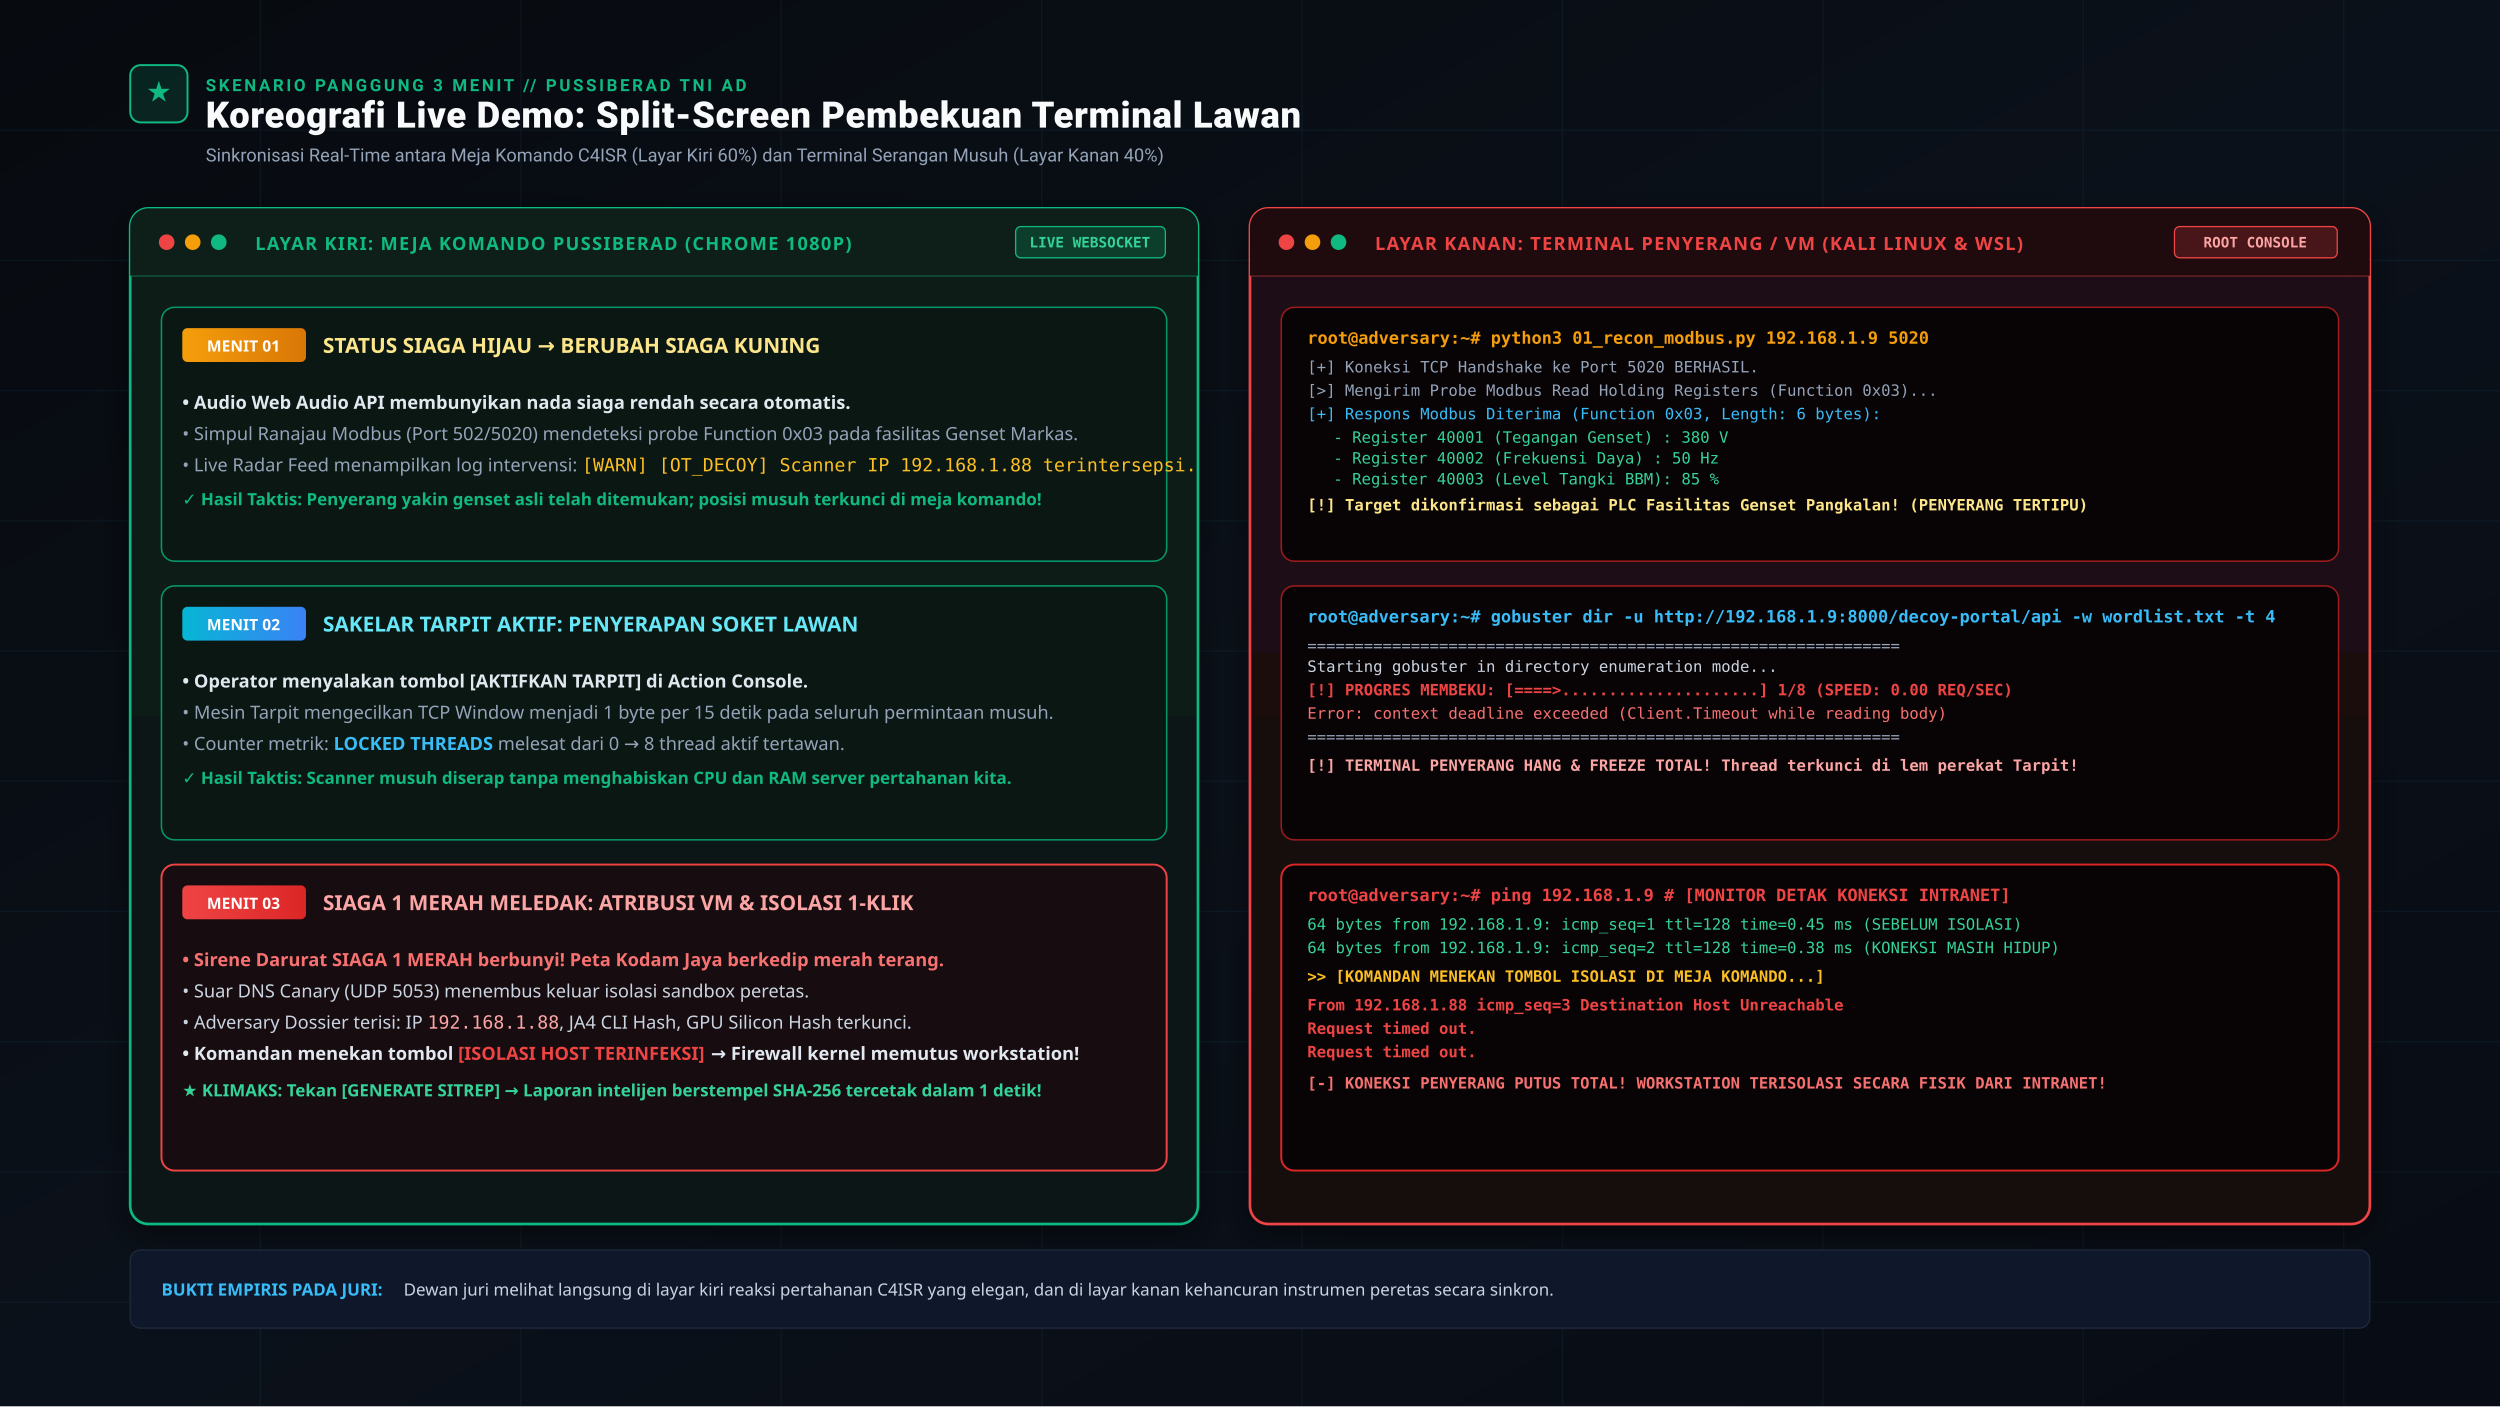
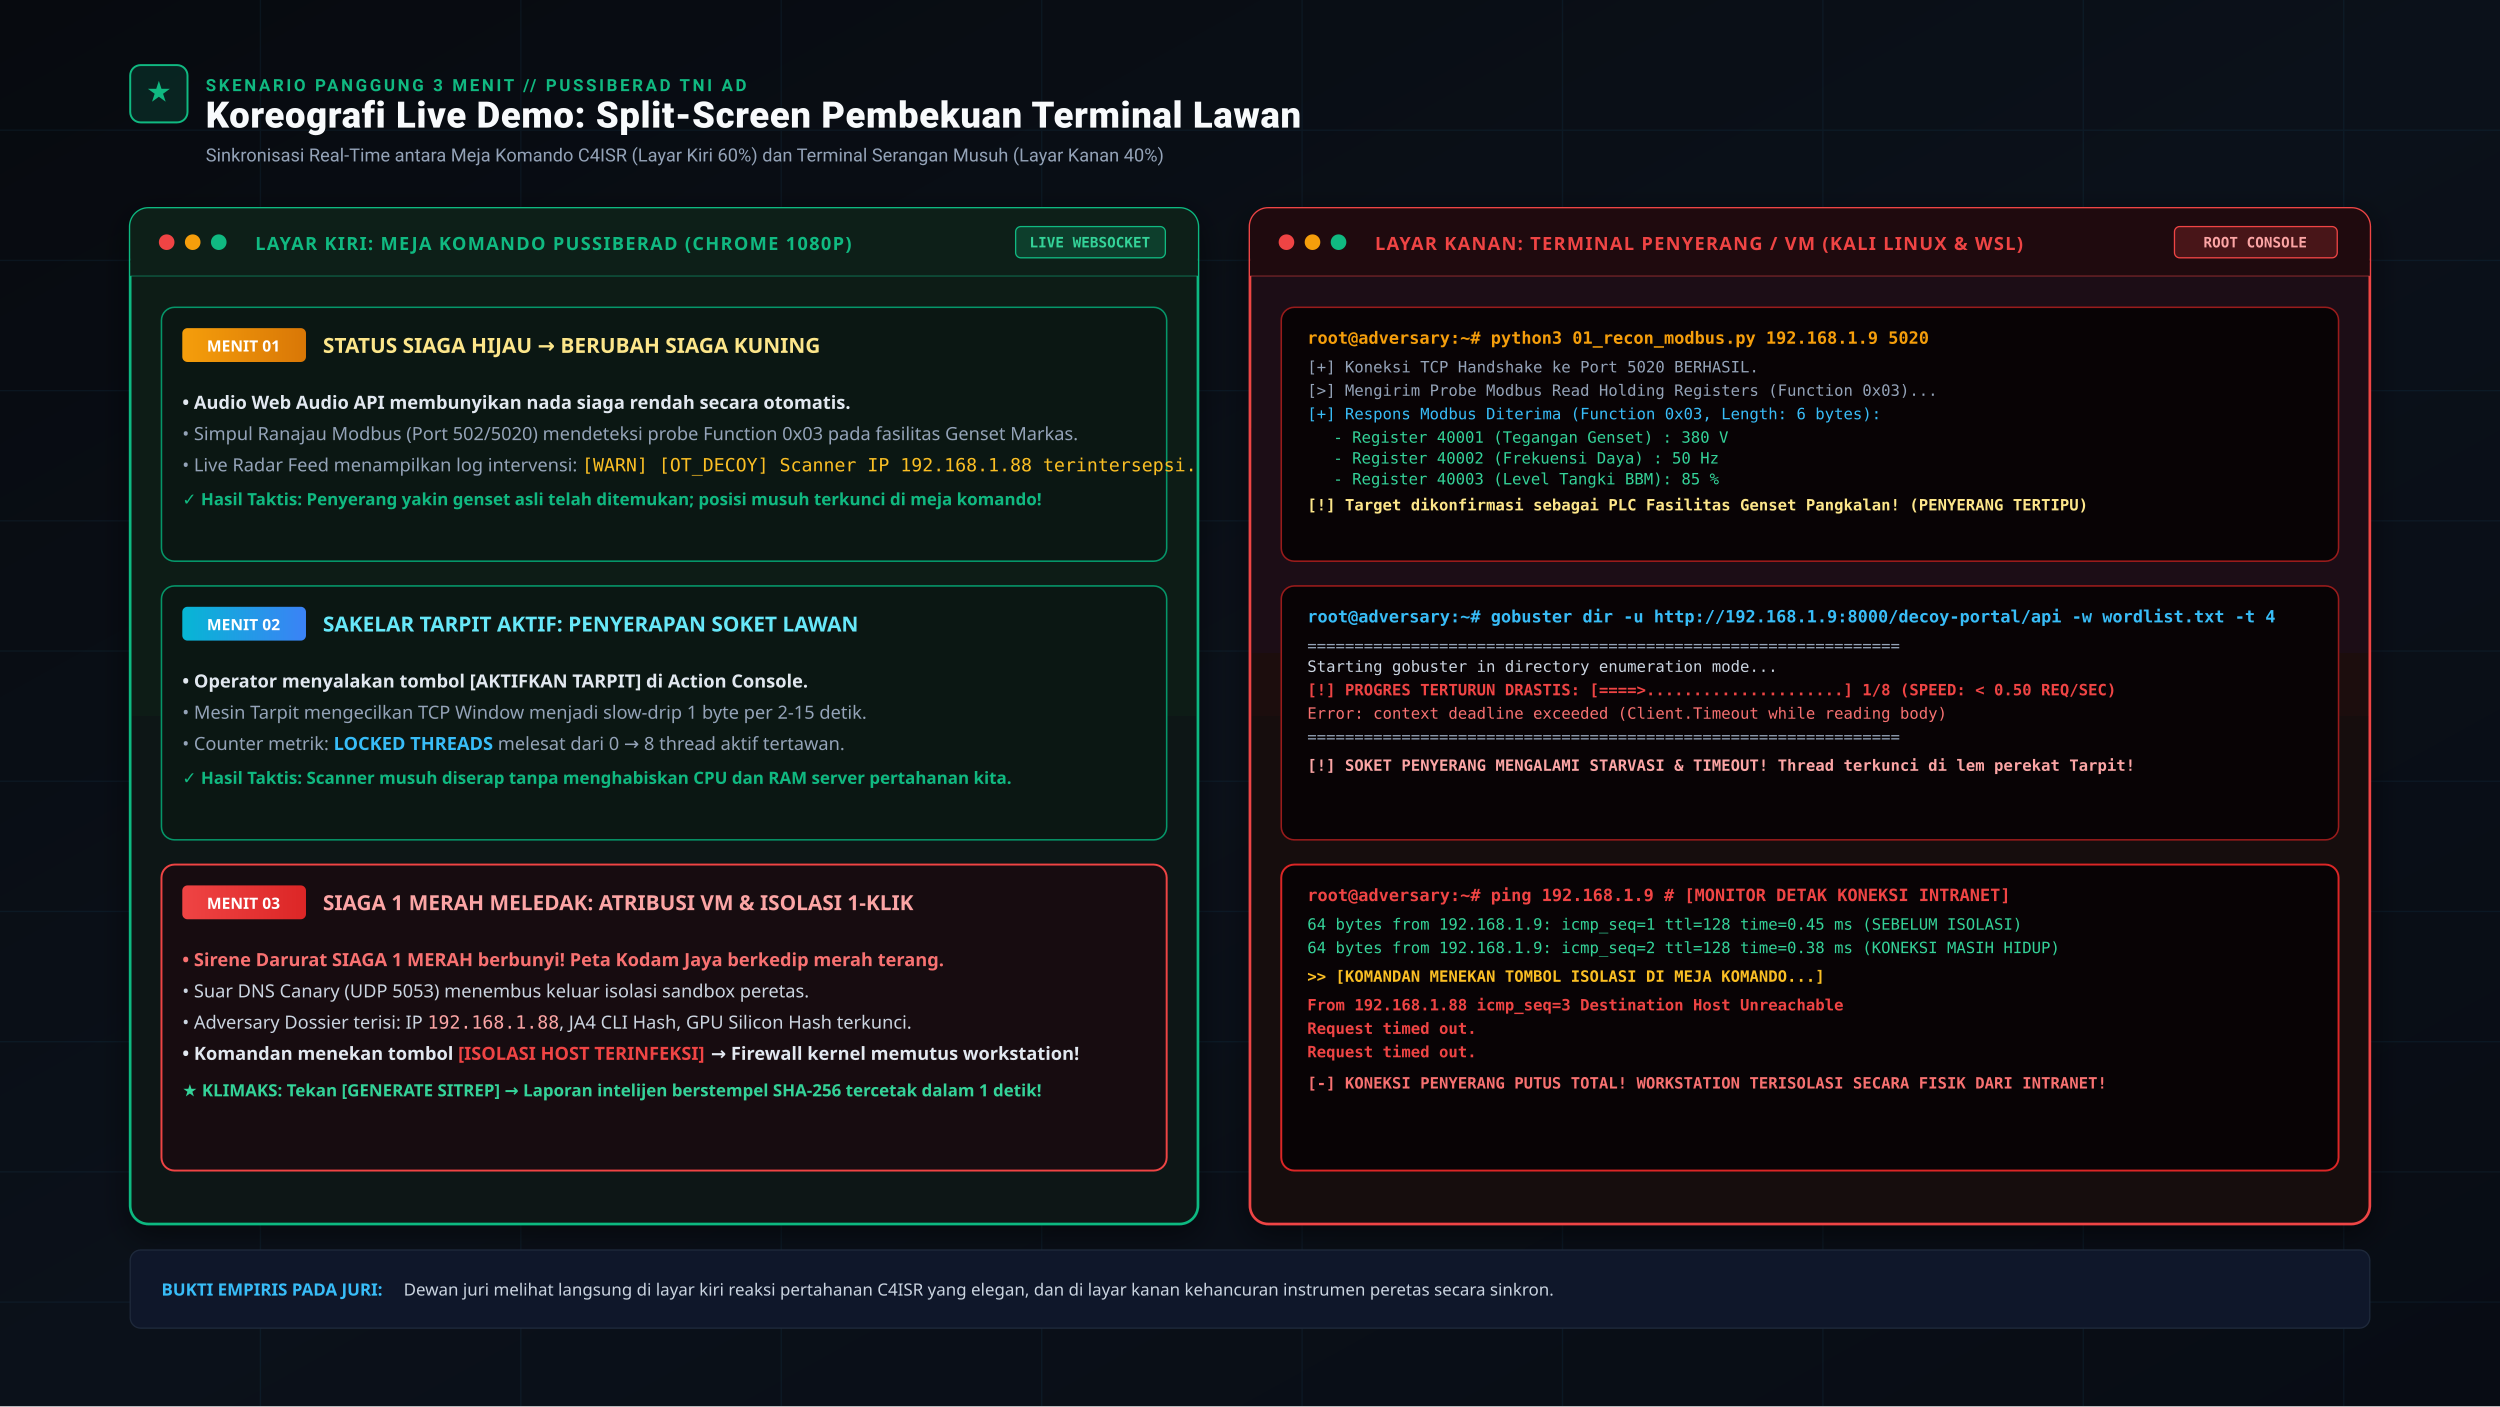
<svg xmlns="http://www.w3.org/2000/svg" viewBox="0 0 1920 1080" width="1920" height="1080">
  <defs>
    <linearGradient id="bg-grad-4" x1="0%" y1="0%" x2="100%" y2="100%">
      <stop offset="0%" stop-color="#070a0f" />
      <stop offset="50%" stop-color="#0b111a" />
      <stop offset="100%" stop-color="#080c14" />
    </linearGradient>
    <linearGradient id="card-command" x1="0%" y1="0%" x2="0%" y2="100%">
      <stop offset="0%" stop-color="#0f1f1a" />
      <stop offset="100%" stop-color="#0a1412" />
    </linearGradient>
    <linearGradient id="card-attacker" x1="0%" y1="0%" x2="0%" y2="100%">
      <stop offset="0%" stop-color="#1f1115" />
      <stop offset="100%" stop-color="#140a0d" />
    </linearGradient>
    <linearGradient id="step-cyan" x1="0%" y1="0%" x2="100%" y2="0%">
      <stop offset="0%" stop-color="#06b6d4" />
      <stop offset="100%" stop-color="#3b82f6" />
    </linearGradient>
    <linearGradient id="step-amber" x1="0%" y1="0%" x2="100%" y2="0%">
      <stop offset="0%" stop-color="#f59e0b" />
      <stop offset="100%" stop-color="#d97706" />
    </linearGradient>
    <linearGradient id="step-red" x1="0%" y1="0%" x2="100%" y2="0%">
      <stop offset="0%" stop-color="#ef4444" />
      <stop offset="100%" stop-color="#dc2626" />
    </linearGradient>
    <filter id="shadow-4" x="-5%" y="-5%" width="110%" height="115%">
      <feDropShadow dx="0" dy="8" stdDeviation="12" flood-color="#000000" flood-opacity="0.5" />
    </filter>
  </defs>
  <rect width="1920" height="1080" fill="url(#bg-grad-4)" />
  <g opacity="0.06" stroke="#38bdf8" stroke-width="1">
    <path d="M 0 100 L 1920 100 M 0 200 L 1920 200 M 0 300 L 1920 300 M 0 400 L 1920 400 M 0 500 L 1920 500 M 0 600 L 1920 600 M 0 700 L 1920 700 M 0 800 L 1920 800 M 0 900 L 1920 900 M 0 1000 L 1920 1000" />
    <path d="M 200 0 L 200 1080 M 400 0 L 400 1080 M 600 0 L 600 1080 M 800 0 L 800 1080 M 1000 0 L 1000 1080 M 1200 0 L 1200 1080 M 1400 0 L 1400 1080 M 1600 0 L 1600 1080 M 1800 0 L 1800 1080" />
  </g>
  <g transform="translate(100, 50)">
    <rect x="0" y="0" width="44" height="44" rx="8" fill="#10b981" fill-opacity="0.15" stroke="#10b981" stroke-width="1.5" />
    <text x="22" y="28" font-family="'Segoe UI', sans-serif" font-size="22" font-weight="900" fill="#10b981" text-anchor="middle">★</text>
    <text x="58" y="20" font-family="'Segoe UI', Roboto, sans-serif" font-size="13" font-weight="700" fill="#10b981" letter-spacing="2">
      SKENARIO PANGGUNG 3 MENIT // PUSSIBERAD TNI AD
    </text>
    <text x="58" y="48" font-family="'Segoe UI', Roboto, sans-serif" font-size="28" font-weight="900" fill="#f8fafc" letter-spacing="0.5">
      Koreografi Live Demo: Split-Screen Pembekuan Terminal Lawan
    </text>
    <text x="58" y="74" font-family="'Segoe UI', Roboto, sans-serif" font-size="14" fill="#94a3b8">
      Sinkronisasi Real-Time antara Meja Komando C4ISR (Layar Kiri 60%) dan Terminal Serangan Musuh (Layar Kanan 40%)
    </text>
  </g>
  <g transform="translate(100, 160)">
    <rect x="0" y="0" width="820" height="780" rx="14" fill="url(#card-command)" stroke="#10b981" stroke-width="2" filter="url(#shadow-4)" />
    <rect x="0" y="0" width="820" height="52" rx="14" fill="#0d1f18" />
    <rect x="0" y="40" width="820" height="12" fill="#0d1f18" />
    <line x1="0" y1="52" x2="820" y2="52" stroke="#10b981" stroke-width="1" opacity="0.4" />
    <circle cx="28" cy="26" r="6" fill="#ef4444" />
    <circle cx="48" cy="26" r="6" fill="#f59e0b" />
    <circle cx="68" cy="26" r="6" fill="#10b981" />
    <text x="96" y="32" font-family="'Segoe UI', sans-serif" font-size="14" font-weight="800" fill="#10b981" letter-spacing="1">
      LAYAR KIRI: MEJA KOMANDO PUSSIBERAD (CHROME 1080P)
    </text>
    <rect x="680" y="14" width="115" height="24" rx="4" fill="#10b981" fill-opacity="0.2" stroke="#10b981" stroke-width="1" />
    <text x="737" y="30" font-family="monospace" font-size="11" font-weight="700" fill="#34d399" text-anchor="middle">LIVE WEBSOCKET</text>
    <g transform="translate(24, 76)">
      <rect x="0" y="0" width="772" height="195" rx="10" fill="#0b1713" stroke="#059669" stroke-width="1.2" />
      <rect x="16" y="16" width="95" height="26" rx="4" fill="url(#step-amber)" />
      <text x="63" y="34" font-family="'Segoe UI', sans-serif" font-size="12" font-weight="800" fill="#fff" text-anchor="middle">MENIT 01</text>
      <text x="124" y="35" font-family="'Segoe UI', sans-serif" font-size="16" font-weight="800" fill="#fde68a">
        STATUS SIAGA HIJAU → BERUBAH SIAGA KUNING
      </text>
      <g transform="translate(16, 58)">
        <text x="0" y="20" font-family="'Segoe UI', sans-serif" font-size="14" fill="#e2e8f0" font-weight="600">
          • Audio Web Audio API membunyikan nada siaga rendah secara otomatis.
        </text>
        <text x="0" y="44" font-family="'Segoe UI', sans-serif" font-size="14" fill="#94a3b8">
          • Simpul Ranajau Modbus (Port 502/5020) mendeteksi probe Function 0x03 pada fasilitas Genset Markas.
        </text>
        <text x="0" y="68" font-family="'Segoe UI', sans-serif" font-size="14" fill="#94a3b8">
          • Live Radar Feed menampilkan log intervensi:
          <tspan fill="#fbbf24" font-family="monospace"> [WARN] [OT_DECOY] Scanner IP 192.168.1.88 terintersepsi.</tspan>
        </text>
        <text x="0" y="94" font-family="'Segoe UI', sans-serif" font-size="13" font-weight="700" fill="#10b981">
          ✓ Hasil Taktis: Penyerang yakin genset asli telah ditemukan; posisi musuh terkunci di meja komando!
        </text>
      </g>
    </g>
    <g transform="translate(24, 290)">
      <rect x="0" y="0" width="772" height="195" rx="10" fill="#0b1713" stroke="#059669" stroke-width="1.2" />
      <rect x="16" y="16" width="95" height="26" rx="4" fill="url(#step-cyan)" />
      <text x="63" y="34" font-family="'Segoe UI', sans-serif" font-size="12" font-weight="800" fill="#fff" text-anchor="middle">MENIT 02</text>
      <text x="124" y="35" font-family="'Segoe UI', sans-serif" font-size="16" font-weight="800" fill="#67e8f9">
        SAKELAR TARPIT AKTIF: PENYERAPAN SOKET LAWAN
      </text>
      <g transform="translate(16, 58)">
        <text x="0" y="20" font-family="'Segoe UI', sans-serif" font-size="14" fill="#e2e8f0" font-weight="600">
          • Operator menyalakan tombol [AKTIFKAN TARPIT] di Action Console.
        </text>
        <text x="0" y="44" font-family="'Segoe UI', sans-serif" font-size="14" fill="#94a3b8">
-           • Mesin Tarpit mengecilkan TCP Window menjadi 1 byte per 15 detik pada seluruh permintaan musuh.
+           • Mesin Tarpit mengecilkan TCP Window menjadi slow-drip 1 byte per 2-15 detik.
        </text>
        <text x="0" y="68" font-family="'Segoe UI', sans-serif" font-size="14" fill="#94a3b8">
          • Counter metrik: <tspan fill="#38bdf8" font-weight="700">LOCKED THREADS</tspan> melesat dari 0 → 8 thread aktif tertawan.
        </text>
        <text x="0" y="94" font-family="'Segoe UI', sans-serif" font-size="13" font-weight="700" fill="#10b981">
          ✓ Hasil Taktis: Scanner musuh diserap tanpa menghabiskan CPU dan RAM server pertahanan kita.
        </text>
      </g>
    </g>
    <g transform="translate(24, 504)">
      <rect x="0" y="0" width="772" height="235" rx="10" fill="#170c10" stroke="#ef4444" stroke-width="1.5" />
      <rect x="16" y="16" width="95" height="26" rx="4" fill="url(#step-red)" />
      <text x="63" y="34" font-family="'Segoe UI', sans-serif" font-size="12" font-weight="800" fill="#fff" text-anchor="middle">MENIT 03</text>
      <text x="124" y="35" font-family="'Segoe UI', sans-serif" font-size="16" font-weight="800" fill="#fca5a5">
        SIAGA 1 MERAH MELEDAK: ATRIBUSI VM &amp; ISOLASI 1-KLIK
      </text>
      <g transform="translate(16, 58)">
        <text x="0" y="20" font-family="'Segoe UI', sans-serif" font-size="14" fill="#f87171" font-weight="700">
          • Sirene Darurat SIAGA 1 MERAH berbunyi! Peta Kodam Jaya berkedip merah terang.
        </text>
        <text x="0" y="44" font-family="'Segoe UI', sans-serif" font-size="14" fill="#cbd5e1">
          • Suar DNS Canary (UDP 5053) menembus keluar isolasi sandbox peretas.
        </text>
        <text x="0" y="68" font-family="'Segoe UI', sans-serif" font-size="14" fill="#cbd5e1">
          • Adversary Dossier terisi: IP <tspan font-family="monospace" fill="#fca5a5">192.168.1.88</tspan>, JA4 CLI Hash, GPU Silicon Hash terkunci.
        </text>
        <text x="0" y="92" font-family="'Segoe UI', sans-serif" font-size="14" fill="#e2e8f0" font-weight="600">
          • Komandan menekan tombol <tspan fill="#ef4444" font-weight="800">[ISOLASI HOST TERINFEKSI]</tspan> → Firewall kernel memutus workstation!
        </text>
        <text x="0" y="120" font-family="'Segoe UI', sans-serif" font-size="13" font-weight="800" fill="#34d399">
          ★ KLIMAKS: Tekan [GENERATE SITREP] → Laporan intelijen berstempel SHA-256 tercetak dalam 1 detik!
        </text>
      </g>
    </g>
  </g>
  <g transform="translate(960, 160)">
    <rect x="0" y="0" width="860" height="780" rx="14" fill="url(#card-attacker)" stroke="#ef4444" stroke-width="2" filter="url(#shadow-4)" />
    <rect x="0" y="0" width="860" height="52" rx="14" fill="#1f0a0e" />
    <rect x="0" y="40" width="860" height="12" fill="#1f0a0e" />
    <line x1="0" y1="52" x2="860" y2="52" stroke="#ef4444" stroke-width="1" opacity="0.4" />
    <circle cx="28" cy="26" r="6" fill="#ef4444" />
    <circle cx="48" cy="26" r="6" fill="#f59e0b" />
    <circle cx="68" cy="26" r="6" fill="#10b981" />
    <text x="96" y="32" font-family="'Segoe UI', sans-serif" font-size="14" font-weight="800" fill="#ef4444" letter-spacing="1">
      LAYAR KANAN: TERMINAL PENYERANG / VM (KALI LINUX &amp; WSL)
    </text>
    <rect x="710" y="14" width="125" height="24" rx="4" fill="#ef4444" fill-opacity="0.2" stroke="#ef4444" stroke-width="1" />
    <text x="772" y="30" font-family="monospace" font-size="11" font-weight="700" fill="#fca5a5" text-anchor="middle">ROOT CONSOLE</text>
    <g transform="translate(24, 76)">
      <rect x="0" y="0" width="812" height="195" rx="10" fill="#080305" stroke="#991b1b" stroke-width="1.2" />
      <text x="20" y="28" font-family="monospace" font-size="13" font-weight="700" fill="#f59e0b">
        root@adversary:~# python3 01_recon_modbus.py 192.168.1.9 5020
      </text>
      <g transform="translate(20, 50)" font-family="monospace" font-size="12">
        <text x="0" y="0" fill="#94a3b8">[+] Koneksi TCP Handshake ke Port 5020 BERHASIL.</text>
        <text x="0" y="18" fill="#94a3b8">[&gt;] Mengirim Probe Modbus Read Holding Registers (Function 0x03)...</text>
        <text x="0" y="36" fill="#38bdf8">[+] Respons Modbus Diterima (Function 0x03, Length: 6 bytes):</text>
        <text x="20" y="54" fill="#34d399">- Register 40001 (Tegangan Genset) : 380 V</text>
        <text x="20" y="70" fill="#34d399">- Register 40002 (Frekuensi Daya)  : 50 Hz</text>
        <text x="20" y="86" fill="#34d399">- Register 40003 (Level Tangki BBM): 85 %</text>
        <text x="0" y="106" fill="#fde68a" font-weight="700">
          [!] Target dikonfirmasi sebagai PLC Fasilitas Genset Pangkalan! (PENYERANG TERTIPU)
        </text>
      </g>
    </g>
    <g transform="translate(24, 290)">
      <rect x="0" y="0" width="812" height="195" rx="10" fill="#080305" stroke="#991b1b" stroke-width="1.2" />
      <text x="20" y="28" font-family="monospace" font-size="13" font-weight="700" fill="#38bdf8">
        root@adversary:~# gobuster dir -u http://192.168.1.9:8000/decoy-portal/api -w wordlist.txt -t 4
      </text>
      <g transform="translate(20, 50)" font-family="monospace" font-size="12">
        <text x="0" y="0" fill="#94a3b8">===============================================================</text>
        <text x="0" y="16" fill="#cbd5e1">Starting gobuster in directory enumeration mode...</text>
        <text x="0" y="34" fill="#ef4444" font-weight="700">
-           [!] PROGRES MEMBEKU: [====&gt;.....................] 1/8 (SPEED: 0.00 REQ/SEC)
+           [!] PROGRES TERTURUN DRASTIS: [====&gt;.....................] 1/8 (SPEED: &lt; 0.50 REQ/SEC)
        </text>
        <text x="0" y="52" fill="#f87171">
          Error: context deadline exceeded (Client.Timeout while reading body)
        </text>
        <text x="0" y="70" fill="#94a3b8">===============================================================</text>
        <text x="0" y="92" fill="#fca5a5" font-weight="700">
-           [!] TERMINAL PENYERANG HANG &amp; FREEZE TOTAL! Thread terkunci di lem perekat Tarpit!
+           [!] SOKET PENYERANG MENGALAMI STARVASI &amp; TIMEOUT! Thread terkunci di lem perekat Tarpit!
        </text>
      </g>
    </g>
    <g transform="translate(24, 504)">
      <rect x="0" y="0" width="812" height="235" rx="10" fill="#080305" stroke="#dc2626" stroke-width="1.5" />
      <text x="20" y="28" font-family="monospace" font-size="13" font-weight="700" fill="#ef4444">
        root@adversary:~# ping 192.168.1.9  # [MONITOR DETAK KONEKSI INTRANET]
      </text>
      <g transform="translate(20, 50)" font-family="monospace" font-size="12">
        <text x="0" y="0" fill="#34d399">64 bytes from 192.168.1.9: icmp_seq=1 ttl=128 time=0.45 ms  (SEBELUM ISOLASI)</text>
        <text x="0" y="18" fill="#34d399">64 bytes from 192.168.1.9: icmp_seq=2 ttl=128 time=0.38 ms  (KONEKSI MASIH HIDUP)</text>
        <text x="0" y="40" fill="#fbbf24" font-weight="700">
          &gt;&gt; [KOMANDAN MENEKAN TOMBOL ISOLASI DI MEJA KOMANDO...]
        </text>
        <text x="0" y="62" fill="#ef4444" font-weight="700">From 192.168.1.88 icmp_seq=3 Destination Host Unreachable</text>
        <text x="0" y="80" fill="#ef4444" font-weight="700">Request timed out.</text>
        <text x="0" y="98" fill="#ef4444" font-weight="700">Request timed out.</text>
        <text x="0" y="122" fill="#f87171" font-weight="800">
          [-] KONEKSI PENYERANG PUTUS TOTAL! WORKSTATION TERISOLASI SECARA FISIK DARI INTRANET!
        </text>
      </g>
    </g>
  </g>
  <g transform="translate(100, 960)">
    <rect x="0" y="0" width="1720" height="60" rx="8" fill="#0f172a" stroke="#1e293b" stroke-width="1" />
    <text x="24" y="35" font-family="'Segoe UI', sans-serif" font-size="13" font-weight="700" fill="#38bdf8">
      BUKTI EMPIRIS PADA JURI:
    </text>
    <text x="210" y="35" font-family="'Segoe UI', sans-serif" font-size="13" fill="#cbd5e1">
      Dewan juri melihat langsung di layar kiri reaksi pertahanan C4ISR yang elegan, dan di layar kanan kehancuran instrumen peretas secara sinkron.
    </text>
  </g>
</svg>
